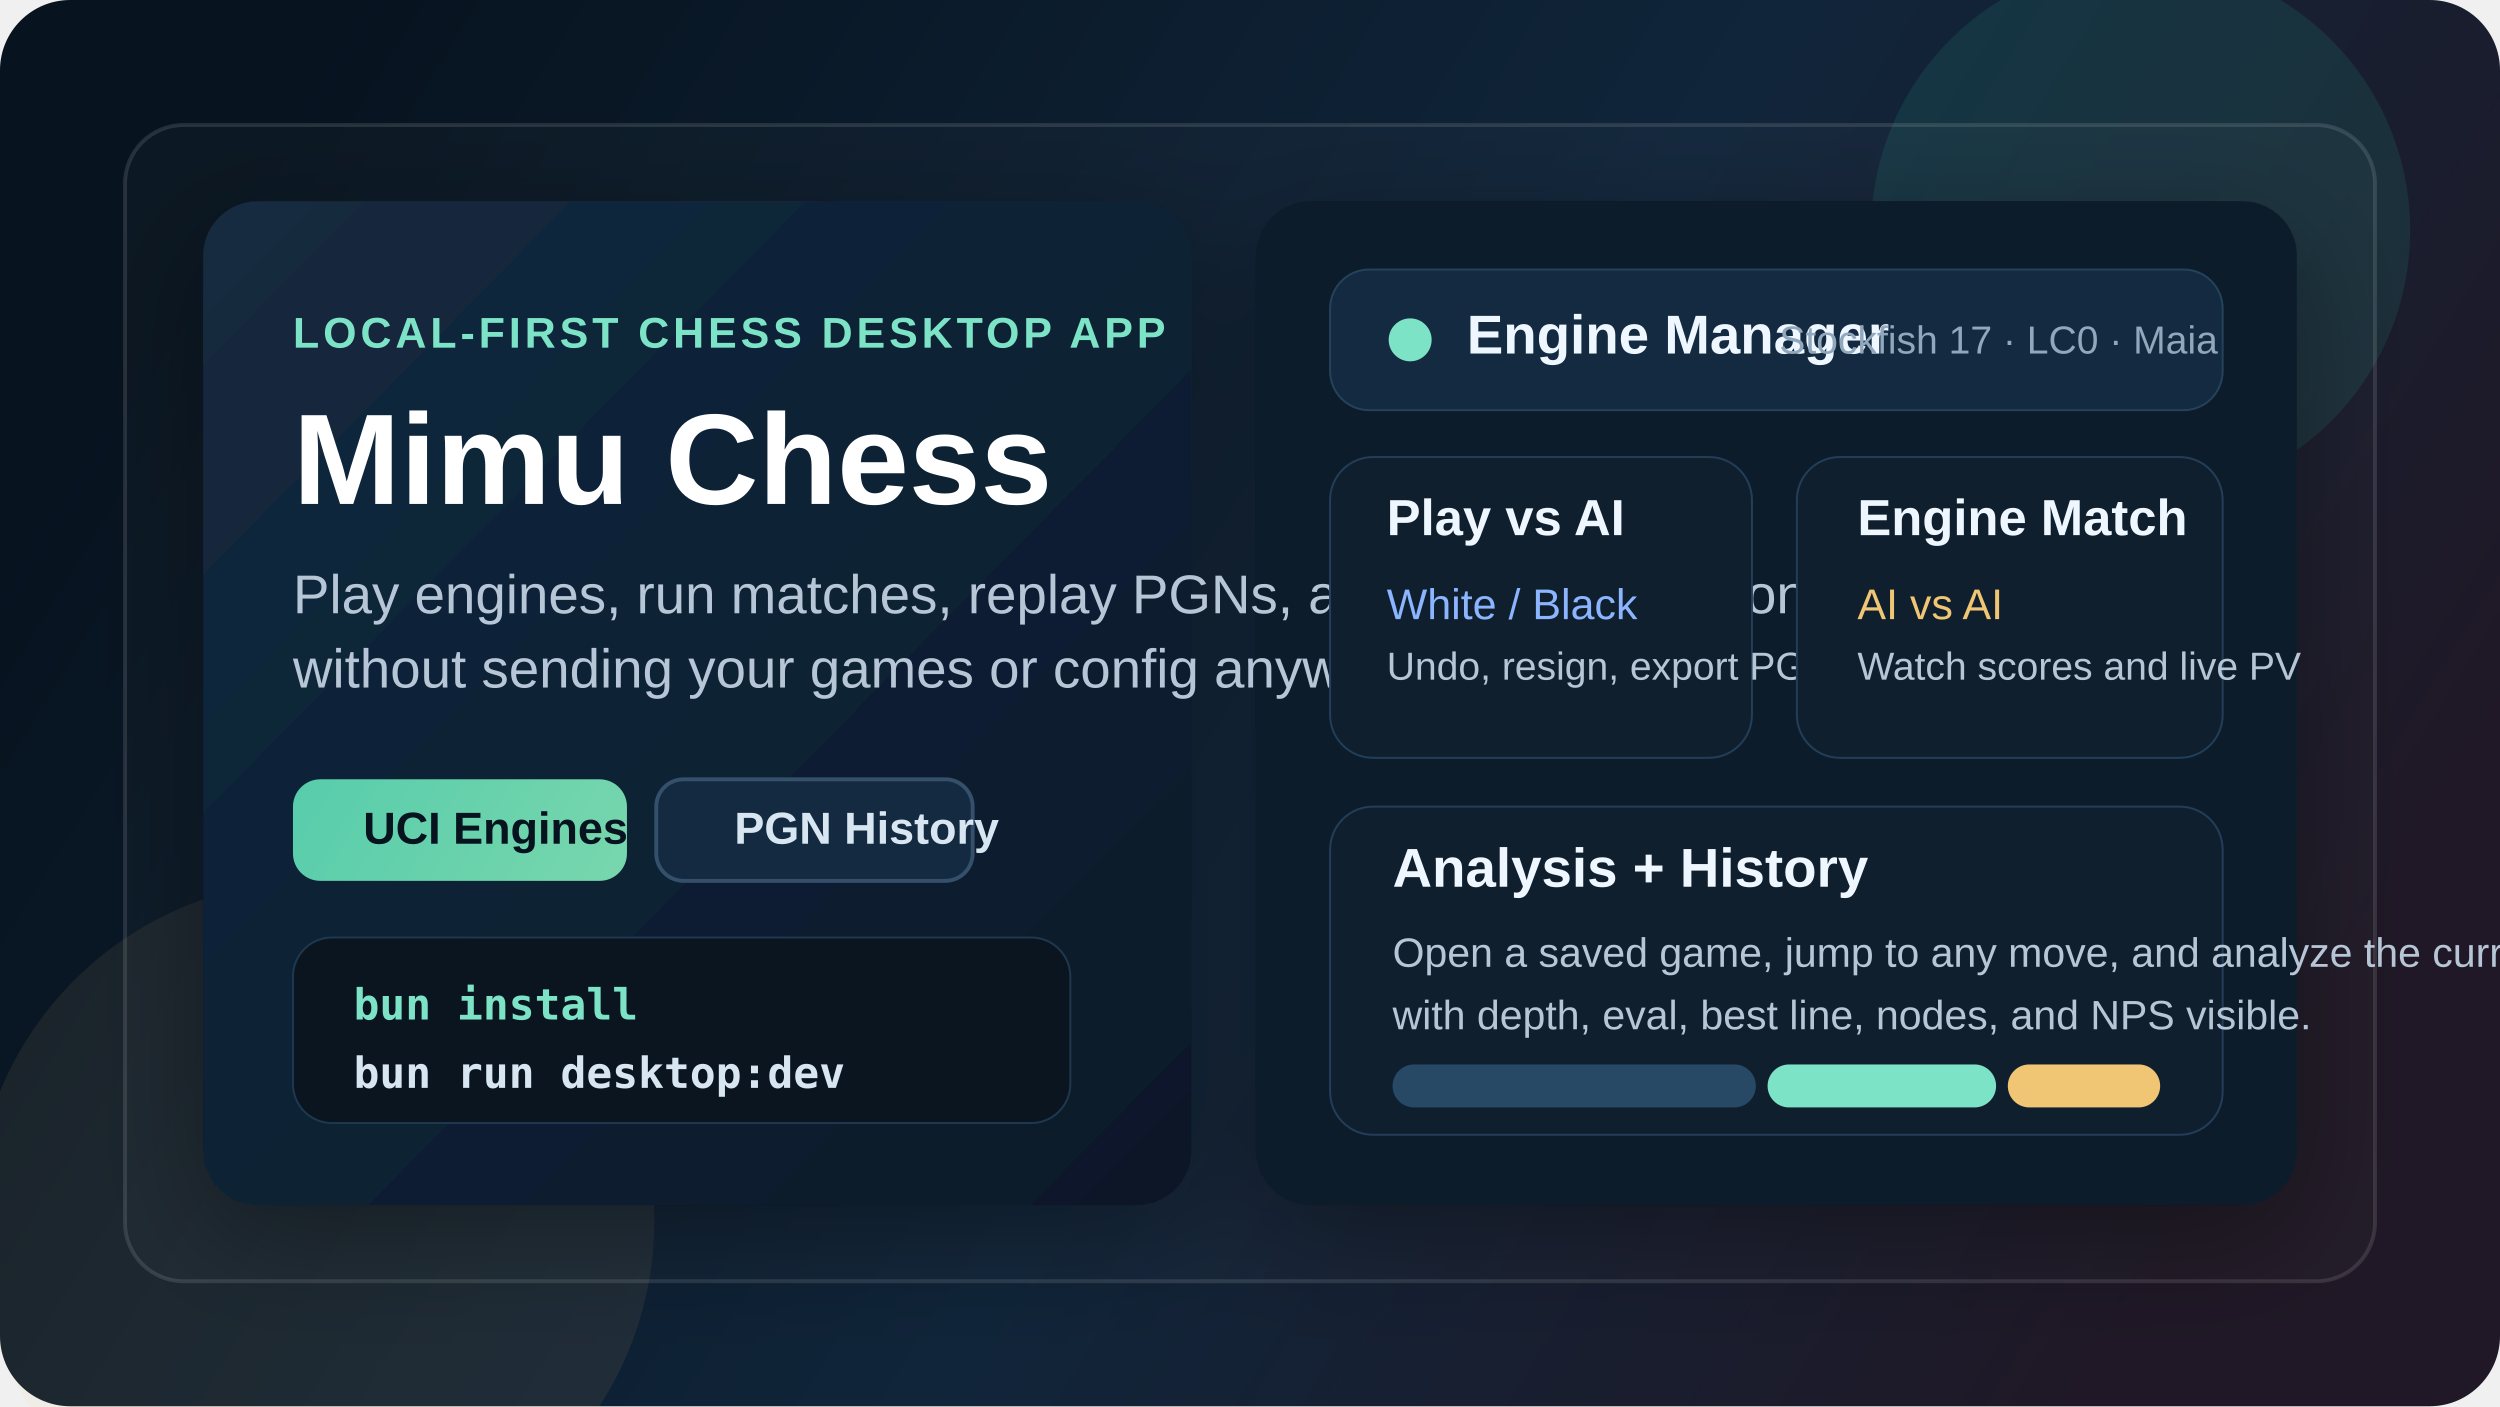
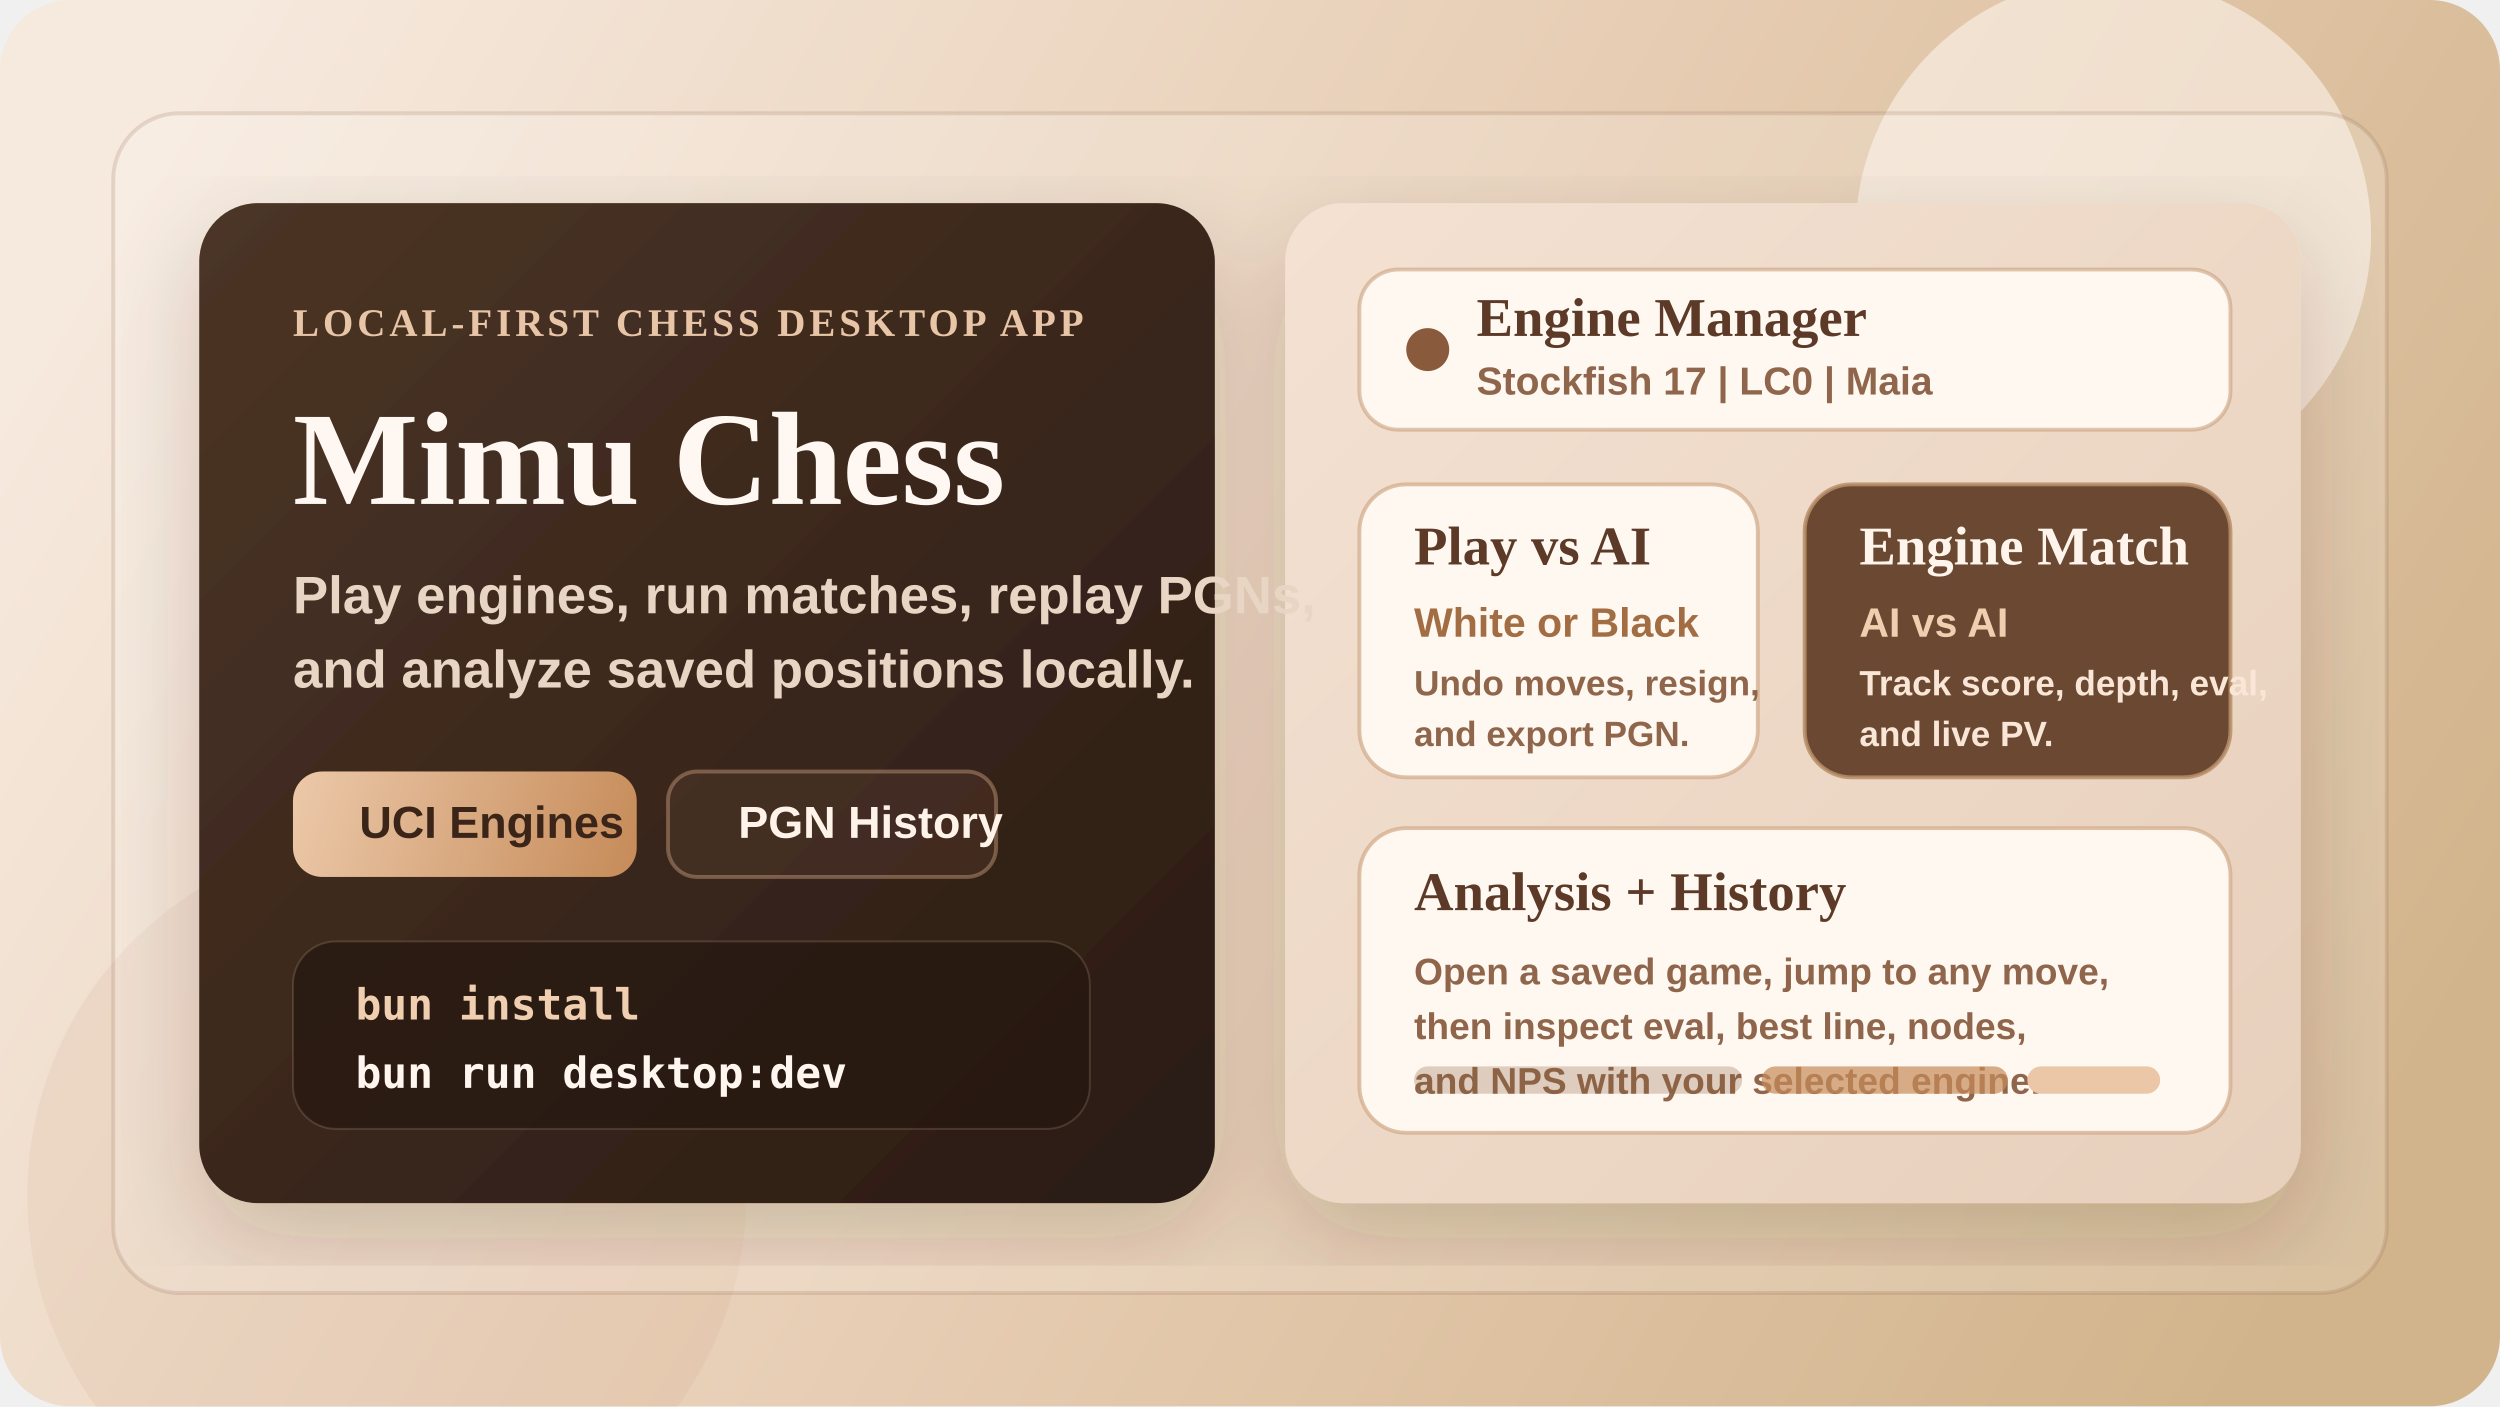
<svg xmlns="http://www.w3.org/2000/svg" width="1280" height="720" viewBox="0 0 1280 720" fill="none">
  <defs>
-     <linearGradient id="bg" x1="140" y1="60" x2="1110" y2="660" gradientUnits="userSpaceOnUse">
-       <stop stop-color="#07131F" />
-       <stop offset="0.55" stop-color="#10253A" />
-       <stop offset="1" stop-color="#201826" />
+     <linearGradient id="bg" x1="98" y1="46" x2="1164" y2="674" gradientUnits="userSpaceOnUse">
+       <stop stop-color="#F6E9DD" />
+       <stop offset="0.52" stop-color="#E6CCB2" />
+       <stop offset="1" stop-color="#D2B48C" />
    </linearGradient>
-     <linearGradient id="accent" x1="195" y1="113" x2="1017" y2="594" gradientUnits="userSpaceOnUse">
-       <stop stop-color="#43C6AC" />
-       <stop offset="1" stop-color="#F8FFAE" />
+     <linearGradient id="panelLeft" x1="122" y1="108" x2="620" y2="604" gradientUnits="userSpaceOnUse">
+       <stop stop-color="#4B3425" />
+       <stop offset="1" stop-color="#2A1B14" />
    </linearGradient>
-     <linearGradient id="panel" x1="0" y1="0" x2="1" y2="1">
-       <stop stop-color="#132A40" />
-       <stop offset="1" stop-color="#0B1827" />
+     <linearGradient id="panelRight" x1="666" y1="108" x2="1162" y2="604" gradientUnits="userSpaceOnUse">
+       <stop stop-color="#F4E1D2" />
+       <stop offset="1" stop-color="#E7D0BC" />
    </linearGradient>
-     <filter id="shadow" x="0" y="0" width="1280" height="720" filterUnits="userSpaceOnUse" color-interpolation-filters="sRGB">
-       <feDropShadow dx="0" dy="18" stdDeviation="30" flood-color="#000000" flood-opacity="0.35" />
+     <linearGradient id="accent" x1="153" y1="404" x2="322" y2="457" gradientUnits="userSpaceOnUse">
+       <stop stop-color="#EBC7A7" />
+       <stop offset="1" stop-color="#C68B59" />
+     </linearGradient>
+     <filter id="shadow" x="62" y="72" width="1156" height="576" filterUnits="userSpaceOnUse" color-interpolation-filters="sRGB">
+       <feDropShadow dx="0" dy="18" stdDeviation="24" flood-color="#3A2518" flood-opacity="0.18" />
    </filter>
  </defs>
  <rect width="1280" height="720" rx="36" fill="url(#bg)" />
-   <circle cx="1096" cy="118" r="138" fill="#2CCFA7" fill-opacity="0.11" />
-   <circle cx="161" cy="625" r="174" fill="#F0C674" fill-opacity="0.08" />
-   <rect x="64" y="64" width="1152" height="592" rx="30" stroke="#FFFFFF" stroke-opacity="0.12" stroke-width="2" fill="#FFFFFF" fill-opacity="0.02" />
+   <circle cx="1082" cy="120" r="132" fill="#FFF7F0" fill-opacity="0.55" />
+   <circle cx="198" cy="612" r="184" fill="#B07A50" fill-opacity="0.08" />
+   <rect x="58" y="58" width="1164" height="604" rx="34" fill="#FFFFFF" fill-opacity="0.18" stroke="#7A4F32" stroke-opacity="0.16" stroke-width="2" />
  <g filter="url(#shadow)">
-     <rect x="104" y="103" width="506" height="514" rx="28" fill="url(#panel)" />
-     <rect x="643" y="103" width="533" height="514" rx="28" fill="#0E1C2B" />
+     <rect x="102" y="104" width="520" height="512" rx="30" fill="url(#panelLeft)" />
+     <rect x="658" y="104" width="520" height="512" rx="30" fill="url(#panelRight)" />
  </g>
-   <text x="150" y="178" fill="#7DE3C7" font-family="Segoe UI, Arial, sans-serif" font-size="22" font-weight="700" letter-spacing="2">LOCAL-FIRST CHESS DESKTOP APP</text>
-   <text x="150" y="258" fill="white" font-family="Segoe UI, Arial, sans-serif" font-size="66" font-weight="800">Mimu Chess</text>
-   <text x="150" y="314" fill="#B7C6D6" font-family="Segoe UI, Arial, sans-serif" font-size="28" font-weight="500">Play engines, run matches, replay PGNs, and analyze positions</text>
-   <text x="150" y="352" fill="#B7C6D6" font-family="Segoe UI, Arial, sans-serif" font-size="28" font-weight="500">without sending your games or config anywhere else.</text>
-   <rect x="150" y="399" width="171" height="52" rx="14" fill="url(#accent)" />
-   <text x="186" y="432" fill="#07131F" font-family="Segoe UI, Arial, sans-serif" font-size="23" font-weight="800">UCI Engines</text>
-   <rect x="336" y="399" width="162" height="52" rx="14" stroke="#34506B" stroke-width="2" fill="#132A40" />
-   <text x="376" y="432" fill="#D8E6F1" font-family="Segoe UI, Arial, sans-serif" font-size="23" font-weight="700">PGN History</text>
-   <rect x="150" y="480" width="398" height="95" rx="20" fill="#0A1520" stroke="#1E3850" />
-   <text x="181" y="522" fill="#7DE3C7" font-family="Consolas, monospace" font-size="22" font-weight="700">bun install</text>
-   <text x="181" y="557" fill="#D8E6F1" font-family="Consolas, monospace" font-size="22" font-weight="700">bun run desktop:dev</text>
-   <rect x="681" y="138" width="457" height="72" rx="20" fill="#132A40" stroke="#24435B" />
-   <circle cx="722" cy="174" r="11" fill="#7DE3C7" />
-   <text x="751" y="181" fill="#EEF7FF" font-family="Segoe UI, Arial, sans-serif" font-size="28" font-weight="700">Engine Manager</text>
-   <text x="911" y="181" fill="#90A7BC" font-family="Segoe UI, Arial, sans-serif" font-size="20">Stockfish 17 · LC0 · Maia</text>
-   <rect x="681" y="234" width="216" height="154" rx="22" fill="#101F2E" stroke="#223E58" />
-   <text x="710" y="274" fill="#EEF7FF" font-family="Segoe UI, Arial, sans-serif" font-size="26" font-weight="700">Play vs AI</text>
-   <text x="710" y="317" fill="#8CB5FF" font-family="Segoe UI, Arial, sans-serif" font-size="22">White / Black</text>
-   <text x="710" y="348" fill="#B7C6D6" font-family="Segoe UI, Arial, sans-serif" font-size="20">Undo, resign, export PGN</text>
-   <rect x="920" y="234" width="218" height="154" rx="22" fill="#101F2E" stroke="#223E58" />
-   <text x="951" y="274" fill="#EEF7FF" font-family="Segoe UI, Arial, sans-serif" font-size="26" font-weight="700">Engine Match</text>
-   <text x="951" y="317" fill="#F0C674" font-family="Segoe UI, Arial, sans-serif" font-size="22">AI vs AI</text>
-   <text x="951" y="348" fill="#B7C6D6" font-family="Segoe UI, Arial, sans-serif" font-size="20">Watch scores and live PV</text>
-   <rect x="681" y="413" width="457" height="168" rx="22" fill="#101F2E" stroke="#223E58" />
-   <text x="713" y="454" fill="#EEF7FF" font-family="Segoe UI, Arial, sans-serif" font-size="28" font-weight="700">Analysis + History</text>
-   <text x="713" y="495" fill="#B7C6D6" font-family="Segoe UI, Arial, sans-serif" font-size="21">Open a saved game, jump to any move, and analyze the current position</text>
-   <text x="713" y="527" fill="#B7C6D6" font-family="Segoe UI, Arial, sans-serif" font-size="21">with depth, eval, best line, nodes, and NPS visible.</text>
-   <rect x="713" y="545" width="186" height="22" rx="11" fill="#284966" />
-   <rect x="905" y="545" width="117" height="22" rx="11" fill="#7DE3C7" />
-   <rect x="1028" y="545" width="78" height="22" rx="11" fill="#F0C674" />
+   <text x="150" y="172" fill="#E7C5A6" font-family="Georgia, 'Times New Roman', serif" font-size="20" font-weight="700" letter-spacing="2">LOCAL-FIRST CHESS DESKTOP APP</text>
+   <text x="150" y="258" fill="#FFF8F2" font-family="Georgia, 'Times New Roman', serif" font-size="68" font-weight="700">Mimu Chess</text>
+   <text x="150" y="314" fill="#E8D5C4" font-family="'Trebuchet MS', Arial, sans-serif" font-size="27" font-weight="600">
+     <tspan x="150" dy="0">Play engines, run matches, replay PGNs,</tspan>
+     <tspan x="150" dy="38">and analyze saved positions locally.</tspan>
+   </text>
+   <rect x="150" y="395" width="176" height="54" rx="15" fill="url(#accent)" />
+   <text x="184" y="429" fill="#3B2418" font-family="'Trebuchet MS', Arial, sans-serif" font-size="23" font-weight="700">UCI Engines</text>
+   <rect x="342" y="395" width="168" height="54" rx="15" fill="#5A3E2E" fill-opacity="0.35" stroke="#C89F7C" stroke-opacity="0.45" stroke-width="2" />
+   <text x="378" y="429" fill="#FFF3E9" font-family="'Trebuchet MS', Arial, sans-serif" font-size="23" font-weight="700">PGN History</text>
+   <rect x="150" y="482" width="408" height="96" rx="22" fill="#241710" fill-opacity="0.68" stroke="#E4C4A6" stroke-opacity="0.18" />
+   <text x="182" y="522" fill="#F0CFB1" font-family="Consolas, monospace" font-size="22" font-weight="700">bun install</text>
+   <text x="182" y="557" fill="#FFF6EF" font-family="Consolas, monospace" font-size="22" font-weight="700">bun run desktop:dev</text>
+   <rect x="696" y="138" width="446" height="82" rx="20" fill="#FFF8F1" stroke="#C49A77" stroke-opacity="0.55" stroke-width="2" />
+   <circle cx="731" cy="179" r="11" fill="#8A5A3C" />
+   <text x="756" y="172" fill="#5C3A27" font-family="Georgia, 'Times New Roman', serif" font-size="28" font-weight="700">Engine Manager</text>
+   <text x="756" y="202" fill="#8F664B" font-family="'Trebuchet MS', Arial, sans-serif" font-size="20" font-weight="600">Stockfish 17 | LC0 | Maia</text>
+   <rect x="696" y="248" width="204" height="150" rx="24" fill="#FFF8F1" stroke="#D1AB89" stroke-opacity="0.72" stroke-width="2" />
+   <text x="724" y="289" fill="#5C3A27" font-family="Georgia, 'Times New Roman', serif" font-size="28" font-weight="700">Play vs AI</text>
+   <text x="724" y="326" fill="#A36D44" font-family="'Trebuchet MS', Arial, sans-serif" font-size="21" font-weight="700">White or Black</text>
+   <text x="724" y="356" fill="#8F664B" font-family="'Trebuchet MS', Arial, sans-serif" font-size="18" font-weight="600">
+     <tspan x="724" dy="0">Undo moves, resign,</tspan>
+     <tspan x="724" dy="26">and export PGN.</tspan>
+   </text>
+   <rect x="924" y="248" width="218" height="150" rx="24" fill="#6A4832" stroke="#B98E69" stroke-opacity="0.85" stroke-width="2" />
+   <text x="952" y="289" fill="#FFF4EB" font-family="Georgia, 'Times New Roman', serif" font-size="28" font-weight="700">Engine Match</text>
+   <text x="952" y="326" fill="#F0CFB1" font-family="'Trebuchet MS', Arial, sans-serif" font-size="21" font-weight="700">AI vs AI</text>
+   <text x="952" y="356" fill="#F9E6D6" font-family="'Trebuchet MS', Arial, sans-serif" font-size="18" font-weight="600">
+     <tspan x="952" dy="0">Track score, depth, eval,</tspan>
+     <tspan x="952" dy="26">and live PV.</tspan>
+   </text>
+   <rect x="696" y="424" width="446" height="156" rx="24" fill="#FFF8F1" stroke="#D1AB89" stroke-opacity="0.72" stroke-width="2" />
+   <text x="724" y="466" fill="#5C3A27" font-family="Georgia, 'Times New Roman', serif" font-size="28" font-weight="700">Analysis + History</text>
+   <text x="724" y="504" fill="#8F664B" font-family="'Trebuchet MS', Arial, sans-serif" font-size="19" font-weight="600">
+     <tspan x="724" dy="0">Open a saved game, jump to any move,</tspan>
+     <tspan x="724" dy="28">then inspect eval, best line, nodes,</tspan>
+     <tspan x="724" dy="28">and NPS with your selected engine.</tspan>
+   </text>
+   <rect x="724" y="546" width="168" height="14" rx="7" fill="#8A5A3C" fill-opacity="0.28" />
+   <rect x="902" y="546" width="126" height="14" rx="7" fill="#C68B59" fill-opacity="0.7" />
+   <rect x="1038" y="546" width="68" height="14" rx="7" fill="#EBC7A7" />
</svg>
